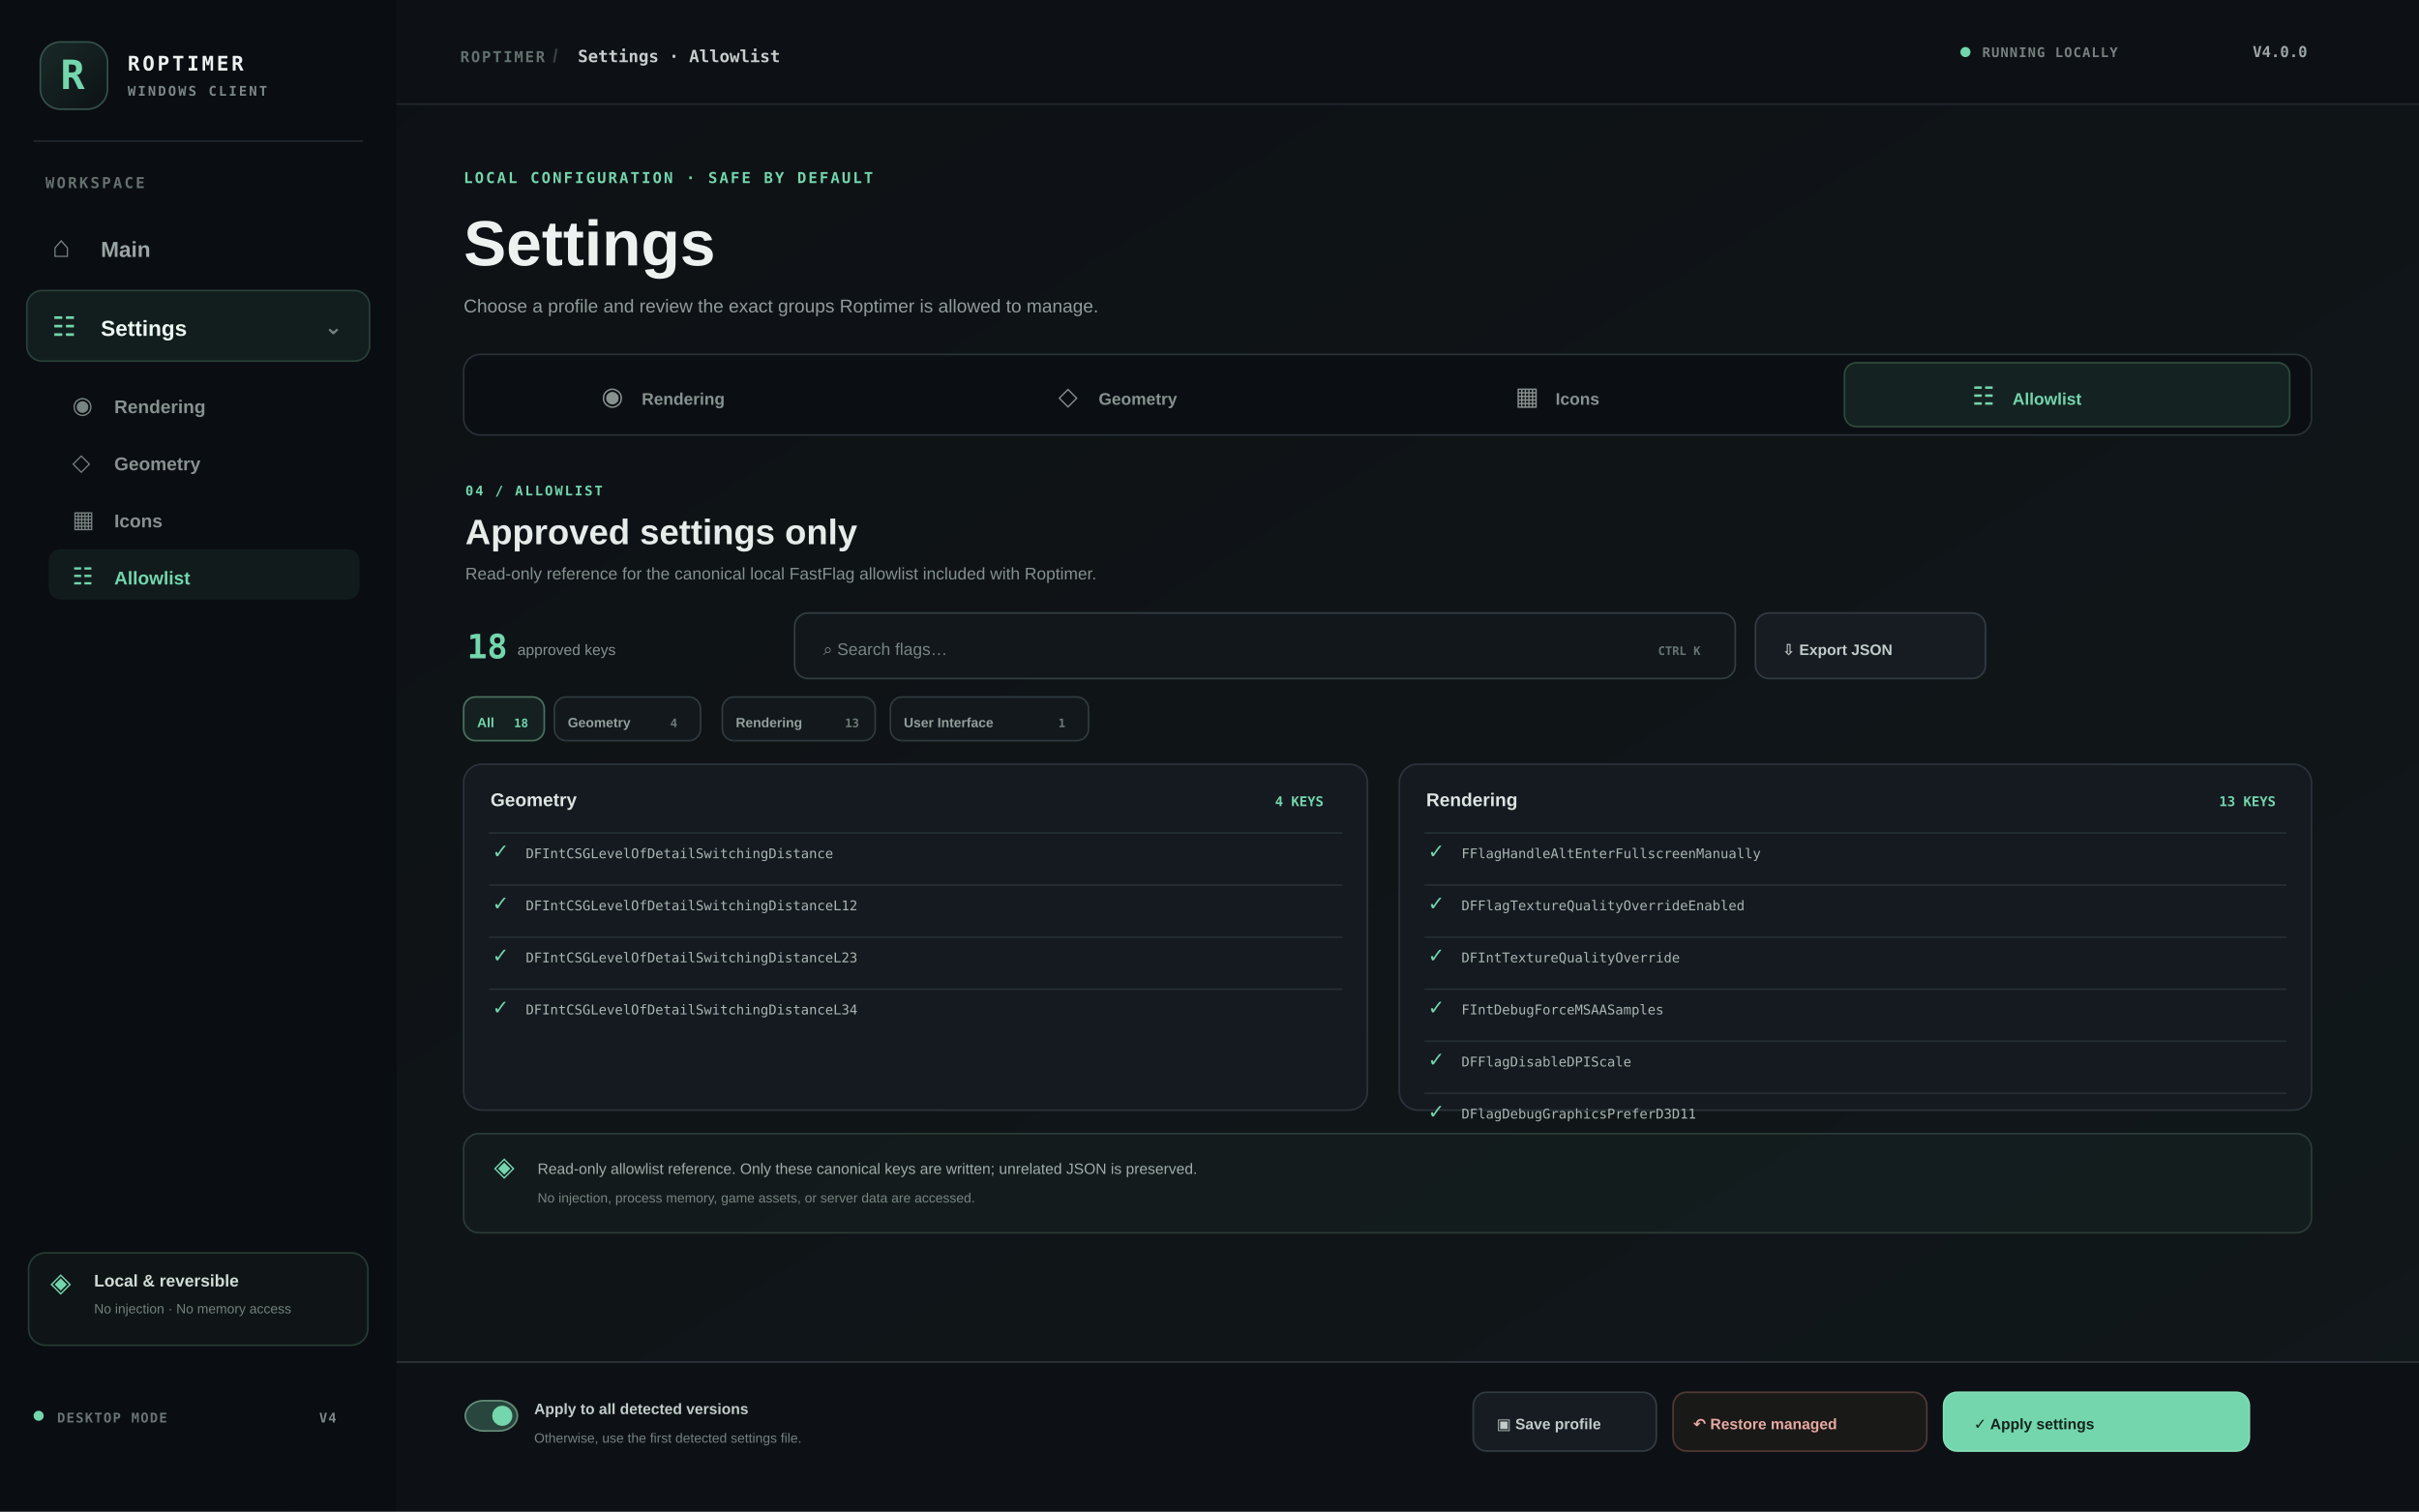
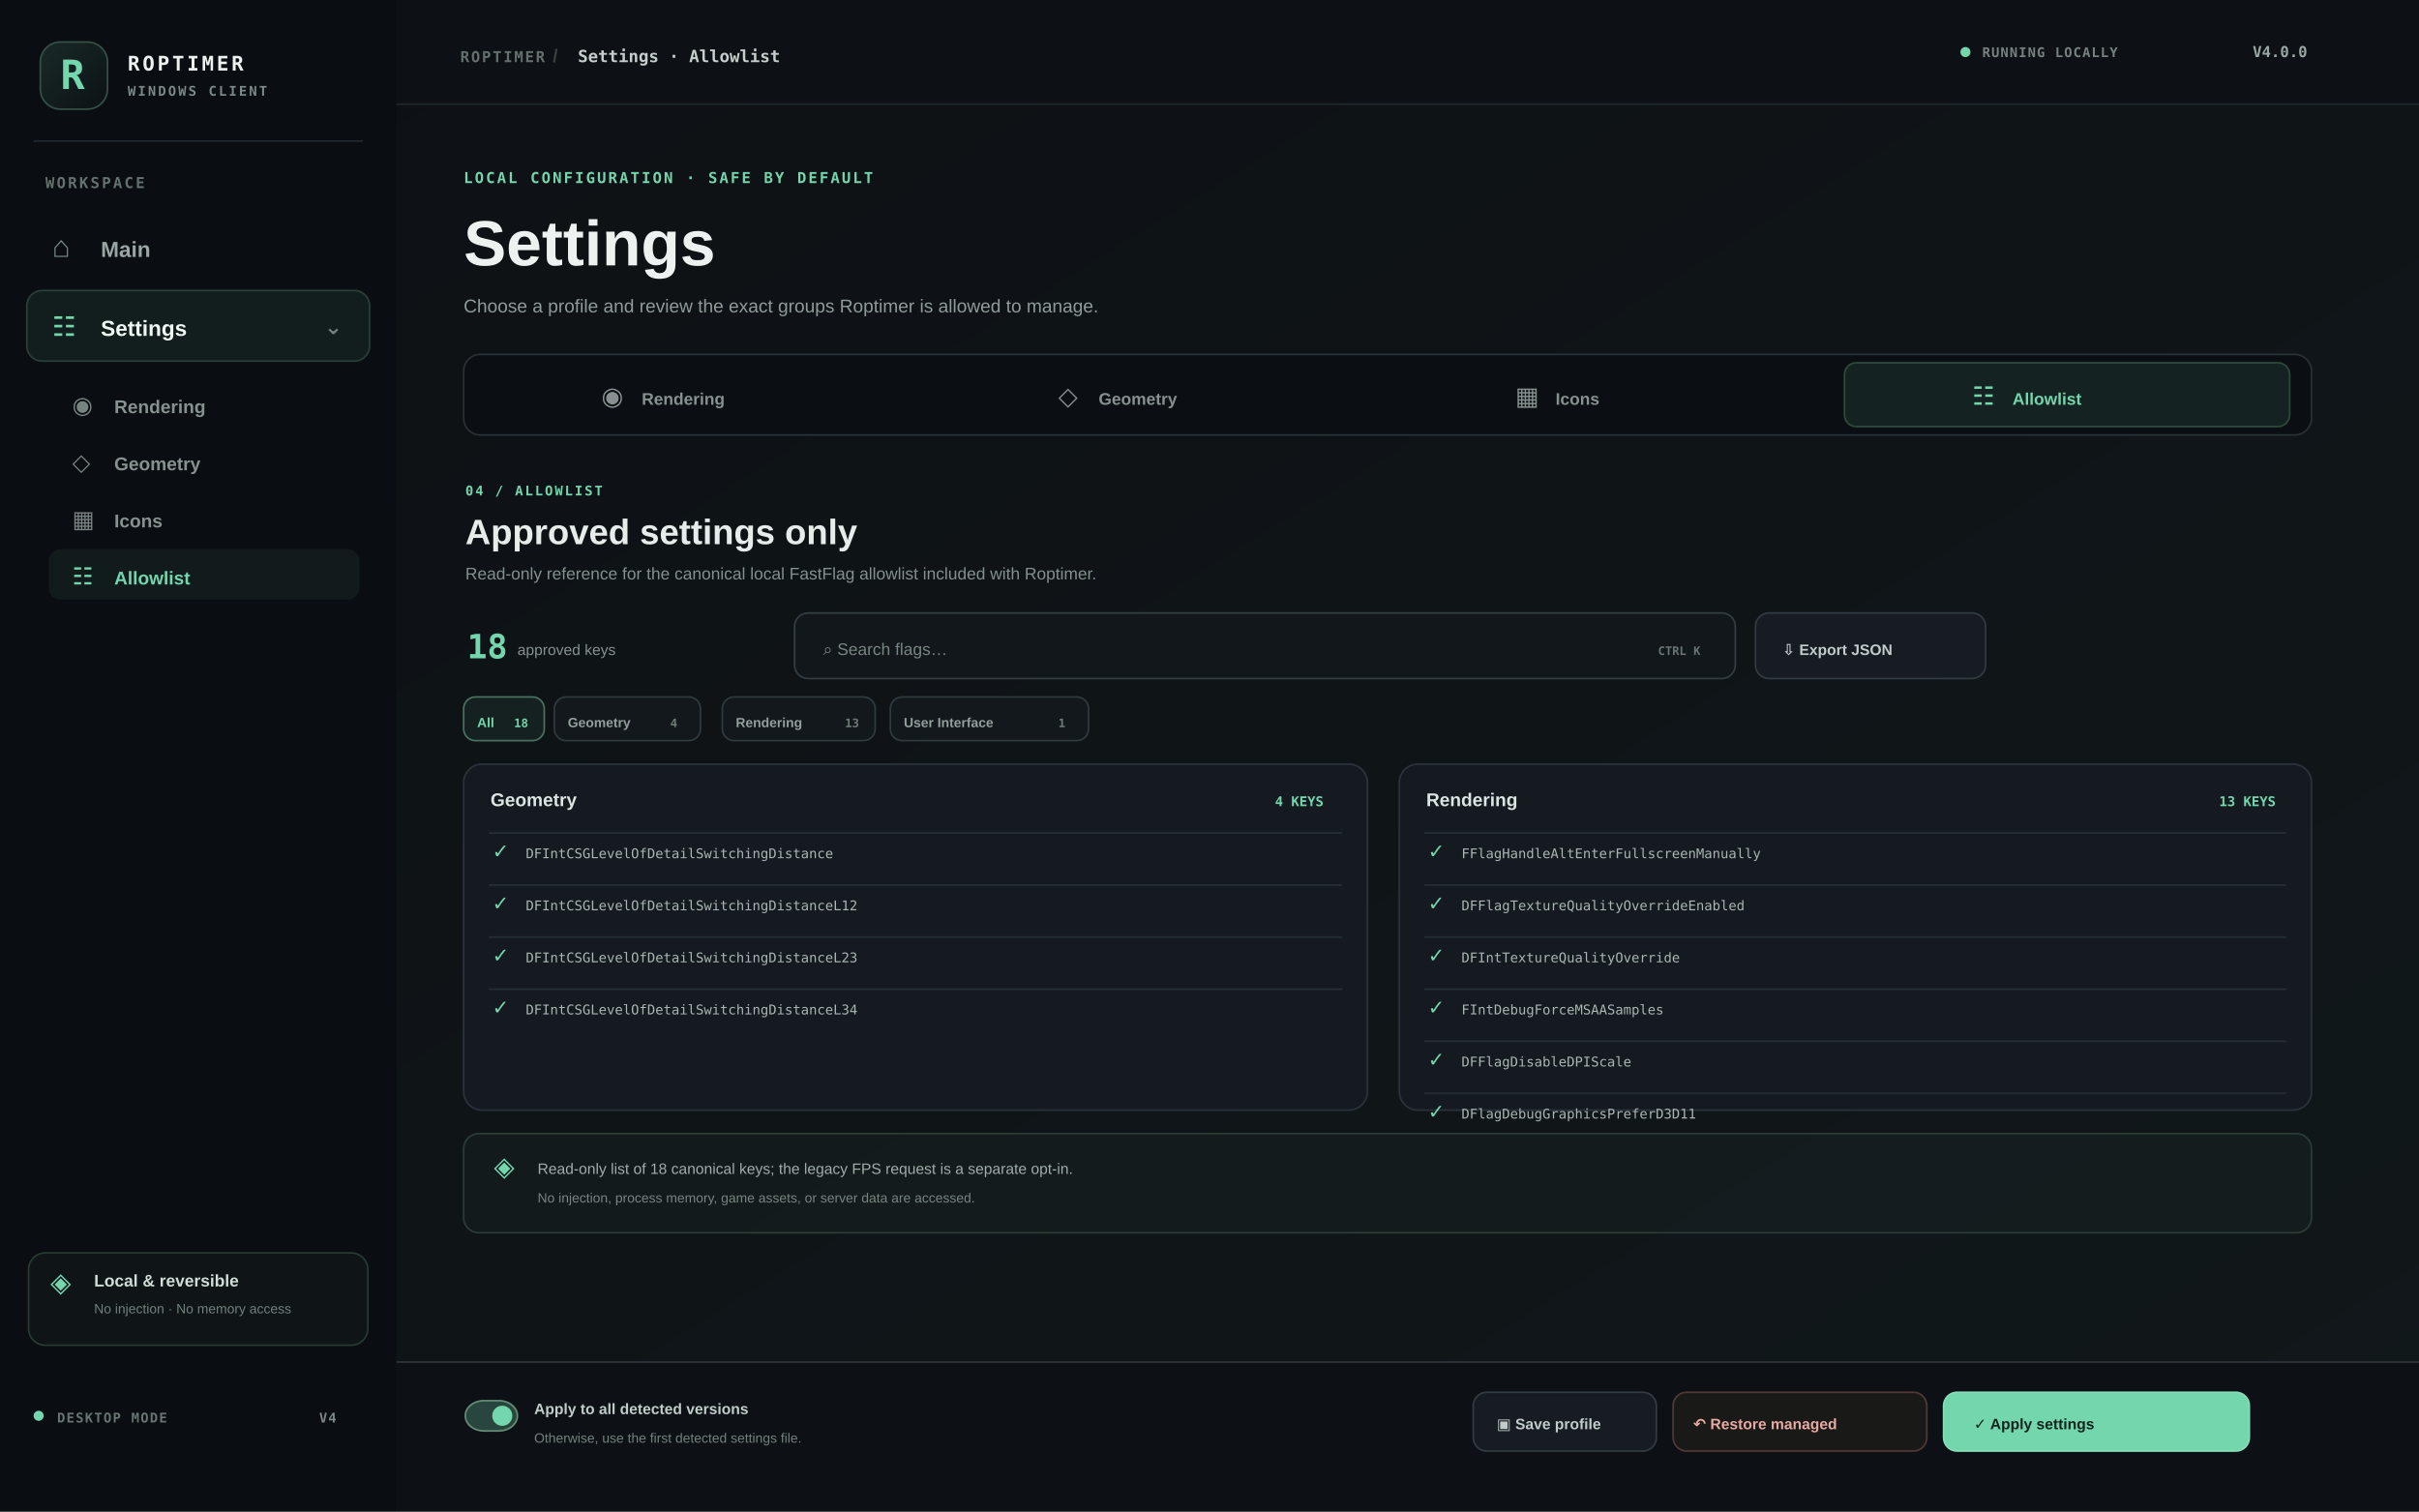
<svg xmlns="http://www.w3.org/2000/svg" width="1440" height="900" viewBox="0 0 1440 900">
  <defs>
    <linearGradient id="bg" x1="0" y1="0" x2="1" y2="1">
      <stop stop-color="#0d1014" />
      <stop offset="1" stop-color="#11181a" />
    </linearGradient>
    <linearGradient id="accent" x1="0" y1="0" x2="1" y2="1">
      <stop stop-color="#73d6ad" stop-opacity=".14" />
      <stop offset="1" stop-color="#73d6ad" stop-opacity=".025" />
    </linearGradient>
  </defs>
  <rect width="100%" height="100%" fill="url(#bg)" />
  <rect x="0" y="0" width="236" height="900" rx="0" fill="#0a0d11" />
  <path d="M236 0H236" stroke="#20272d" stroke-width="1" />
  <rect x="24" y="25" width="40" height="40" rx="12" fill="url(#accent)" stroke="#345047" stroke-width="1" />
  <text x="36" y="53" fill="#73d6ad" font-family="Consolas, monospace" font-size="24px" font-weight="800">R</text>
  <text x="76" y="42" fill="#edf2f1" font-family="Consolas, monospace" font-size="12px" font-weight="800" letter-spacing="1.6px">ROPTIMER</text>
  <text x="76" y="57" fill="#7c8988" font-family="Consolas, monospace" font-size="8px" font-weight="700" letter-spacing="1.2px">WINDOWS CLIENT</text>
  <path d="M20 84H216" stroke="#20272f" stroke-width="1" />
  <text x="27" y="112" fill="#65716e" font-family="Consolas, monospace" font-size="9px" font-weight="800" letter-spacing="1.3px">WORKSPACE</text>
  <rect x="16" y="126" width="204" height="42" rx="9" fill="transparent" />
  <text x="31" y="153" fill="#7b8886" font-family="Segoe UI, Arial, sans-serif" font-size="18px" font-weight="650">⌂</text>
  <text x="60" y="153" fill="#9aa5a4" font-family="Segoe UI, Arial, sans-serif" font-size="13px" font-weight="650">Main</text>
  <rect x="16" y="173" width="204" height="42" rx="9" fill="rgba(115,214,173,.085)" stroke="#294038" stroke-width="1" />
  <text x="31" y="200" fill="#73d6ad" font-family="Segoe UI, Arial, sans-serif" font-size="16px" font-weight="650">☷</text>
  <text x="60" y="200" fill="#eef8f3" font-family="Segoe UI, Arial, sans-serif" font-size="13px" font-weight="650">Settings</text>
  <text x="193" y="199" fill="#74807d" font-family="Segoe UI, Arial, sans-serif" font-size="13px" font-weight="600">⌄</text>
  <text x="43" y="246" fill="#788481" font-family="Segoe UI, Arial, sans-serif" font-size="14px" font-weight="600">◉</text>
  <text x="68" y="246" fill="#87918f" font-family="Segoe UI, Arial, sans-serif" font-size="11px" font-weight="600">Rendering</text>
  <text x="43" y="280" fill="#788481" font-family="Segoe UI, Arial, sans-serif" font-size="14px" font-weight="600">◇</text>
  <text x="68" y="280" fill="#87918f" font-family="Segoe UI, Arial, sans-serif" font-size="11px" font-weight="600">Geometry</text>
  <text x="43" y="314" fill="#788481" font-family="Segoe UI, Arial, sans-serif" font-size="14px" font-weight="600">▦</text>
  <text x="68" y="314" fill="#87918f" font-family="Segoe UI, Arial, sans-serif" font-size="11px" font-weight="600">Icons</text>
  <rect x="29" y="327" width="185" height="30" rx="7" fill="rgba(115,214,173,.07)" />
  <text x="43" y="348" fill="#73d6ad" font-family="Segoe UI, Arial, sans-serif" font-size="14px" font-weight="600">☷</text>
  <text x="68" y="348" fill="#73d6ad" font-family="Segoe UI, Arial, sans-serif" font-size="11px" font-weight="600">Allowlist</text>
  <rect x="17" y="746" width="202" height="55" rx="10" fill="rgba(115,214,173,.045)" stroke="#263a32" stroke-width="1" />
  <text x="30" y="769" fill="#73d6ad" font-family="Segoe UI, Arial, sans-serif" font-size="16px" font-weight="600">◈</text>
  <text x="56" y="766" fill="#d1ddd6" font-family="Segoe UI, Arial, sans-serif" font-size="10px" font-weight="700">Local &amp; reversible</text>
  <text x="56" y="782" fill="#72807a" font-family="Segoe UI, Arial, sans-serif" font-size="8px" font-weight="400">No injection · No memory access</text>
  <circle cx="23" cy="843" r="3" fill="#73d6ad" />
  <text x="34" y="847" fill="#697473" font-family="Consolas, monospace" font-size="8px" font-weight="800" letter-spacing="0.7px">DESKTOP MODE</text>
  <text x="190" y="847" fill="#7c8988" font-family="Consolas, monospace" font-size="8px" font-weight="800" letter-spacing="0.6px">V4</text>
  <rect x="236" y="0" width="1204" height="62" rx="0" fill="#0d1115" />
  <path d="M236 62H1440" stroke="#20272d" stroke-width="1" />
  <text x="274" y="37" fill="#63706d" font-family="Consolas, monospace" font-size="9px" font-weight="700" letter-spacing="1px">ROPTIMER</text>
  <text x="329" y="37" fill="#39413f" font-family="Segoe UI, Arial, sans-serif" font-size="11px" font-weight="600">/</text>
  <text x="344" y="37" fill="#c6cecc" font-family="Consolas, monospace" font-size="10px" font-weight="700">Settings · Allowlist</text>
  <circle cx="1170" cy="31" r="3" fill="#73d6ad" />
  <text x="1180" y="34" fill="#77817f" font-family="Consolas, monospace" font-size="8px" font-weight="800" letter-spacing="0.6px">RUNNING LOCALLY</text>
  <path d="M1322 24H1322" stroke="#323a3f" stroke-width="1" />
  <text x="1341" y="34" fill="#9da8a6" font-family="Consolas, monospace" font-size="9px" font-weight="800">V4.0.0</text>
  <text x="276" y="109" fill="#73d6ad" font-family="Consolas, monospace" font-size="9px" font-weight="800" letter-spacing="1.2px">LOCAL CONFIGURATION     ·     SAFE BY DEFAULT</text>
  <text x="276" y="158" fill="#edf2f1" font-family="Segoe UI, Arial, sans-serif" font-size="38px" font-weight="650">Settings</text>
  <text x="276" y="186" fill="#909b99" font-family="Segoe UI, Arial, sans-serif" font-size="11px" font-weight="400">Choose a profile and review the exact groups Roptimer is allowed to manage.</text>
  <rect x="276" y="211" width="1100" height="48" rx="10" fill="#0b0f13" stroke="#283137" stroke-width="1" />
  <text x="358" y="241" fill="#87918f" font-family="Segoe UI, Arial, sans-serif" font-size="15px" font-weight="600">◉</text>
  <text x="382" y="241" fill="#87918f" font-family="Segoe UI, Arial, sans-serif" font-size="10px" font-weight="700">Rendering</text>
  <text x="630" y="241" fill="#87918f" font-family="Segoe UI, Arial, sans-serif" font-size="15px" font-weight="600">◇</text>
  <text x="654" y="241" fill="#87918f" font-family="Segoe UI, Arial, sans-serif" font-size="10px" font-weight="700">Geometry</text>
  <text x="902" y="241" fill="#87918f" font-family="Segoe UI, Arial, sans-serif" font-size="15px" font-weight="600">▦</text>
  <text x="926" y="241" fill="#87918f" font-family="Segoe UI, Arial, sans-serif" font-size="10px" font-weight="700">Icons</text>
  <rect x="1098" y="216" width="265" height="38" rx="7" fill="rgba(115,214,173,.095)" stroke="#2e4a3d" stroke-width="1" />
  <text x="1174" y="241" fill="#73d6ad" font-family="Segoe UI, Arial, sans-serif" font-size="15px" font-weight="600">☷</text>
  <text x="1198" y="241" fill="#73d6ad" font-family="Segoe UI, Arial, sans-serif" font-size="10px" font-weight="700">Allowlist</text>
  <text x="277" y="295" fill="#73d6ad" font-family="Consolas, monospace" font-size="8px" font-weight="800" letter-spacing="1.1px">04 / ALLOWLIST</text>
  <text x="277" y="324" fill="#e5ecea" font-family="Segoe UI, Arial, sans-serif" font-size="21px" font-weight="630">Approved settings only</text>
  <text x="277" y="345" fill="#84908d" font-family="Segoe UI, Arial, sans-serif" font-size="10px" font-weight="400">Read-only reference for the canonical local FastFlag allowlist included with Roptimer.</text>
  <text x="278" y="392" fill="#73d6ad" font-family="Consolas, monospace" font-size="20px" font-weight="750">18</text>
  <text x="308" y="390" fill="#86918e" font-family="Segoe UI, Arial, sans-serif" font-size="9px" font-weight="400">approved keys</text>
  <rect x="473" y="365" width="560" height="39" rx="8" fill="#11171b" stroke="#333d42" stroke-width="1" />
  <text x="490" y="390" fill="#798581" font-family="Segoe UI, Arial, sans-serif" font-size="10px" font-weight="400">⌕  Search flags…</text>
  <text x="987" y="390" fill="#687572" font-family="Consolas, monospace" font-size="7px" font-weight="700">CTRL K</text>
  <rect x="1045" y="365" width="137" height="39" rx="8" fill="#171c22" stroke="#323b42" stroke-width="1" />
  <text x="1061" y="390" fill="#c2ccca" font-family="Segoe UI, Arial, sans-serif" font-size="9px" font-weight="700">⇩  Export JSON</text>
  <rect x="276" y="415" width="48" height="26" rx="7" fill="rgba(115,214,173,.07)" stroke="#4a705f" stroke-width="1" />
  <text x="284" y="433" fill="#73d6ad" font-family="Segoe UI, Arial, sans-serif" font-size="8px" font-weight="600">All</text>
  <text x="306" y="433" fill="#73d6ad" font-family="Consolas, monospace" font-size="7px" font-weight="700">18</text>
  <rect x="330" y="415" width="87" height="26" rx="7" fill="#12181c" stroke="#303a3e" stroke-width="1" />
  <text x="338" y="433" fill="#93a09b" font-family="Segoe UI, Arial, sans-serif" font-size="8px" font-weight="600">Geometry</text>
  <text x="399" y="433" fill="#6e7b76" font-family="Consolas, monospace" font-size="7px" font-weight="700">4</text>
  <rect x="430" y="415" width="91" height="26" rx="7" fill="#12181c" stroke="#303a3e" stroke-width="1" />
  <text x="438" y="433" fill="#93a09b" font-family="Segoe UI, Arial, sans-serif" font-size="8px" font-weight="600">Rendering</text>
  <text x="503" y="433" fill="#6e7b76" font-family="Consolas, monospace" font-size="7px" font-weight="700">13</text>
  <rect x="530" y="415" width="118" height="26" rx="7" fill="#12181c" stroke="#303a3e" stroke-width="1" />
  <text x="538" y="433" fill="#93a09b" font-family="Segoe UI, Arial, sans-serif" font-size="8px" font-weight="600">User Interface</text>
  <text x="630" y="433" fill="#6e7b76" font-family="Consolas, monospace" font-size="7px" font-weight="700">1</text>
  <rect x="276" y="455" width="538" height="206" rx="11" fill="#151a20" stroke="#2a323b" stroke-width="1" />
  <text x="292" y="480" fill="#dce5e1" font-family="Segoe UI, Arial, sans-serif" font-size="11px" font-weight="720">Geometry</text>
  <text x="759" y="480" fill="#73d6ad" font-family="Consolas, monospace" font-size="8px" font-weight="700">4 KEYS</text>
  <path d="M291 496H799" stroke="#252e34" stroke-width="1" />
  <text x="293" y="511" fill="#73d6ad" font-family="Segoe UI, Arial, sans-serif" font-size="12px" font-weight="700">✓</text>
  <text x="313" y="511" fill="#a9b6b1" font-family="Consolas, monospace" font-size="8px" font-weight="500">DFIntCSGLevelOfDetailSwitchingDistance</text>
  <path d="M291 527H799" stroke="#252e34" stroke-width="1" />
  <text x="293" y="542" fill="#73d6ad" font-family="Segoe UI, Arial, sans-serif" font-size="12px" font-weight="700">✓</text>
  <text x="313" y="542" fill="#a9b6b1" font-family="Consolas, monospace" font-size="8px" font-weight="500">DFIntCSGLevelOfDetailSwitchingDistanceL12</text>
  <path d="M291 558H799" stroke="#252e34" stroke-width="1" />
  <text x="293" y="573" fill="#73d6ad" font-family="Segoe UI, Arial, sans-serif" font-size="12px" font-weight="700">✓</text>
  <text x="313" y="573" fill="#a9b6b1" font-family="Consolas, monospace" font-size="8px" font-weight="500">DFIntCSGLevelOfDetailSwitchingDistanceL23</text>
  <path d="M291 589H799" stroke="#252e34" stroke-width="1" />
  <text x="293" y="604" fill="#73d6ad" font-family="Segoe UI, Arial, sans-serif" font-size="12px" font-weight="700">✓</text>
  <text x="313" y="604" fill="#a9b6b1" font-family="Consolas, monospace" font-size="8px" font-weight="500">DFIntCSGLevelOfDetailSwitchingDistanceL34</text>
  <rect x="833" y="455" width="543" height="206" rx="11" fill="#151a20" stroke="#2a323b" stroke-width="1" />
  <text x="849" y="480" fill="#dce5e1" font-family="Segoe UI, Arial, sans-serif" font-size="11px" font-weight="720">Rendering</text>
  <text x="1321" y="480" fill="#73d6ad" font-family="Consolas, monospace" font-size="8px" font-weight="700">13 KEYS</text>
  <path d="M848 496H1361" stroke="#252e34" stroke-width="1" />
  <text x="850" y="511" fill="#73d6ad" font-family="Segoe UI, Arial, sans-serif" font-size="12px" font-weight="700">✓</text>
  <text x="870" y="511" fill="#a9b6b1" font-family="Consolas, monospace" font-size="8px" font-weight="500">FFlagHandleAltEnterFullscreenManually</text>
  <path d="M848 527H1361" stroke="#252e34" stroke-width="1" />
  <text x="850" y="542" fill="#73d6ad" font-family="Segoe UI, Arial, sans-serif" font-size="12px" font-weight="700">✓</text>
  <text x="870" y="542" fill="#a9b6b1" font-family="Consolas, monospace" font-size="8px" font-weight="500">DFFlagTextureQualityOverrideEnabled</text>
  <path d="M848 558H1361" stroke="#252e34" stroke-width="1" />
  <text x="850" y="573" fill="#73d6ad" font-family="Segoe UI, Arial, sans-serif" font-size="12px" font-weight="700">✓</text>
  <text x="870" y="573" fill="#a9b6b1" font-family="Consolas, monospace" font-size="8px" font-weight="500">DFIntTextureQualityOverride</text>
  <path d="M848 589H1361" stroke="#252e34" stroke-width="1" />
  <text x="850" y="604" fill="#73d6ad" font-family="Segoe UI, Arial, sans-serif" font-size="12px" font-weight="700">✓</text>
  <text x="870" y="604" fill="#a9b6b1" font-family="Consolas, monospace" font-size="8px" font-weight="500">FIntDebugForceMSAASamples</text>
  <path d="M848 620H1361" stroke="#252e34" stroke-width="1" />
  <text x="850" y="635" fill="#73d6ad" font-family="Segoe UI, Arial, sans-serif" font-size="12px" font-weight="700">✓</text>
  <text x="870" y="635" fill="#a9b6b1" font-family="Consolas, monospace" font-size="8px" font-weight="500">DFFlagDisableDPIScale</text>
  <path d="M848 651H1361" stroke="#252e34" stroke-width="1" />
  <text x="850" y="666" fill="#73d6ad" font-family="Segoe UI, Arial, sans-serif" font-size="12px" font-weight="700">✓</text>
  <text x="870" y="666" fill="#a9b6b1" font-family="Consolas, monospace" font-size="8px" font-weight="500">DFlagDebugGraphicsPreferD3D11</text>
  <rect x="276" y="675" width="1100" height="59" rx="9" fill="rgba(115,214,173,.035)" stroke="#2b3b35" stroke-width="1" />
  <text x="294" y="700" fill="#73d6ad" font-family="Segoe UI, Arial, sans-serif" font-size="16px" font-weight="600">◈</text>
-   <text x="320" y="699" fill="#a0ada8" font-family="Segoe UI, Arial, sans-serif" font-size="9px" font-weight="400">Read-only allowlist reference. Only these canonical keys are written; unrelated JSON is preserved.</text>
+   <text x="320" y="699" fill="#a0ada8" font-family="Segoe UI, Arial, sans-serif" font-size="9px" font-weight="400">Read-only list of 18 canonical keys; the legacy FPS request is a separate opt-in.</text>
  <text x="320" y="716" fill="#77847f" font-family="Segoe UI, Arial, sans-serif" font-size="8px" font-weight="400">No injection, process memory, game assets, or server data are accessed.</text>
  <rect x="236" y="811" width="1204" height="89" rx="0" fill="#0d1115" />
  <path d="M236 811H1440" stroke="#2c343a" stroke-width="1" />
  <rect x="277" y="834" width="31" height="18" rx="11" fill="rgba(115,214,173,.27)" stroke="#668c79" stroke-width="1" />
  <circle cx="299" cy="843" r="6" fill="#73d6ad" />
  <text x="318" y="842" fill="#c2cdca" font-family="Segoe UI, Arial, sans-serif" font-size="9px" font-weight="700">Apply to all detected versions</text>
  <text x="318" y="859" fill="#74807d" font-family="Segoe UI, Arial, sans-serif" font-size="8px" font-weight="400">Otherwise, use the first detected settings file.</text>
  <rect x="877" y="829" width="109" height="35" rx="8" fill="#171c22" stroke="#323b42" stroke-width="1" />
  <text x="891" y="851" fill="#c2ccca" font-family="Segoe UI, Arial, sans-serif" font-size="9px" font-weight="700">▣  Save profile</text>
  <rect x="996" y="829" width="151" height="35" rx="8" fill="#191918" stroke="#513936" stroke-width="1" />
  <text x="1008" y="851" fill="#e8aaa2" font-family="Segoe UI, Arial, sans-serif" font-size="9px" font-weight="700">↶  Restore managed</text>
  <rect x="1157" y="829" width="182" height="35" rx="8" fill="#73d6ad" stroke="#86dcb8" stroke-width="1" />
  <text x="1175" y="851" fill="#11231c" font-family="Segoe UI, Arial, sans-serif" font-size="9px" font-weight="750">✓  Apply settings</text>
</svg>
